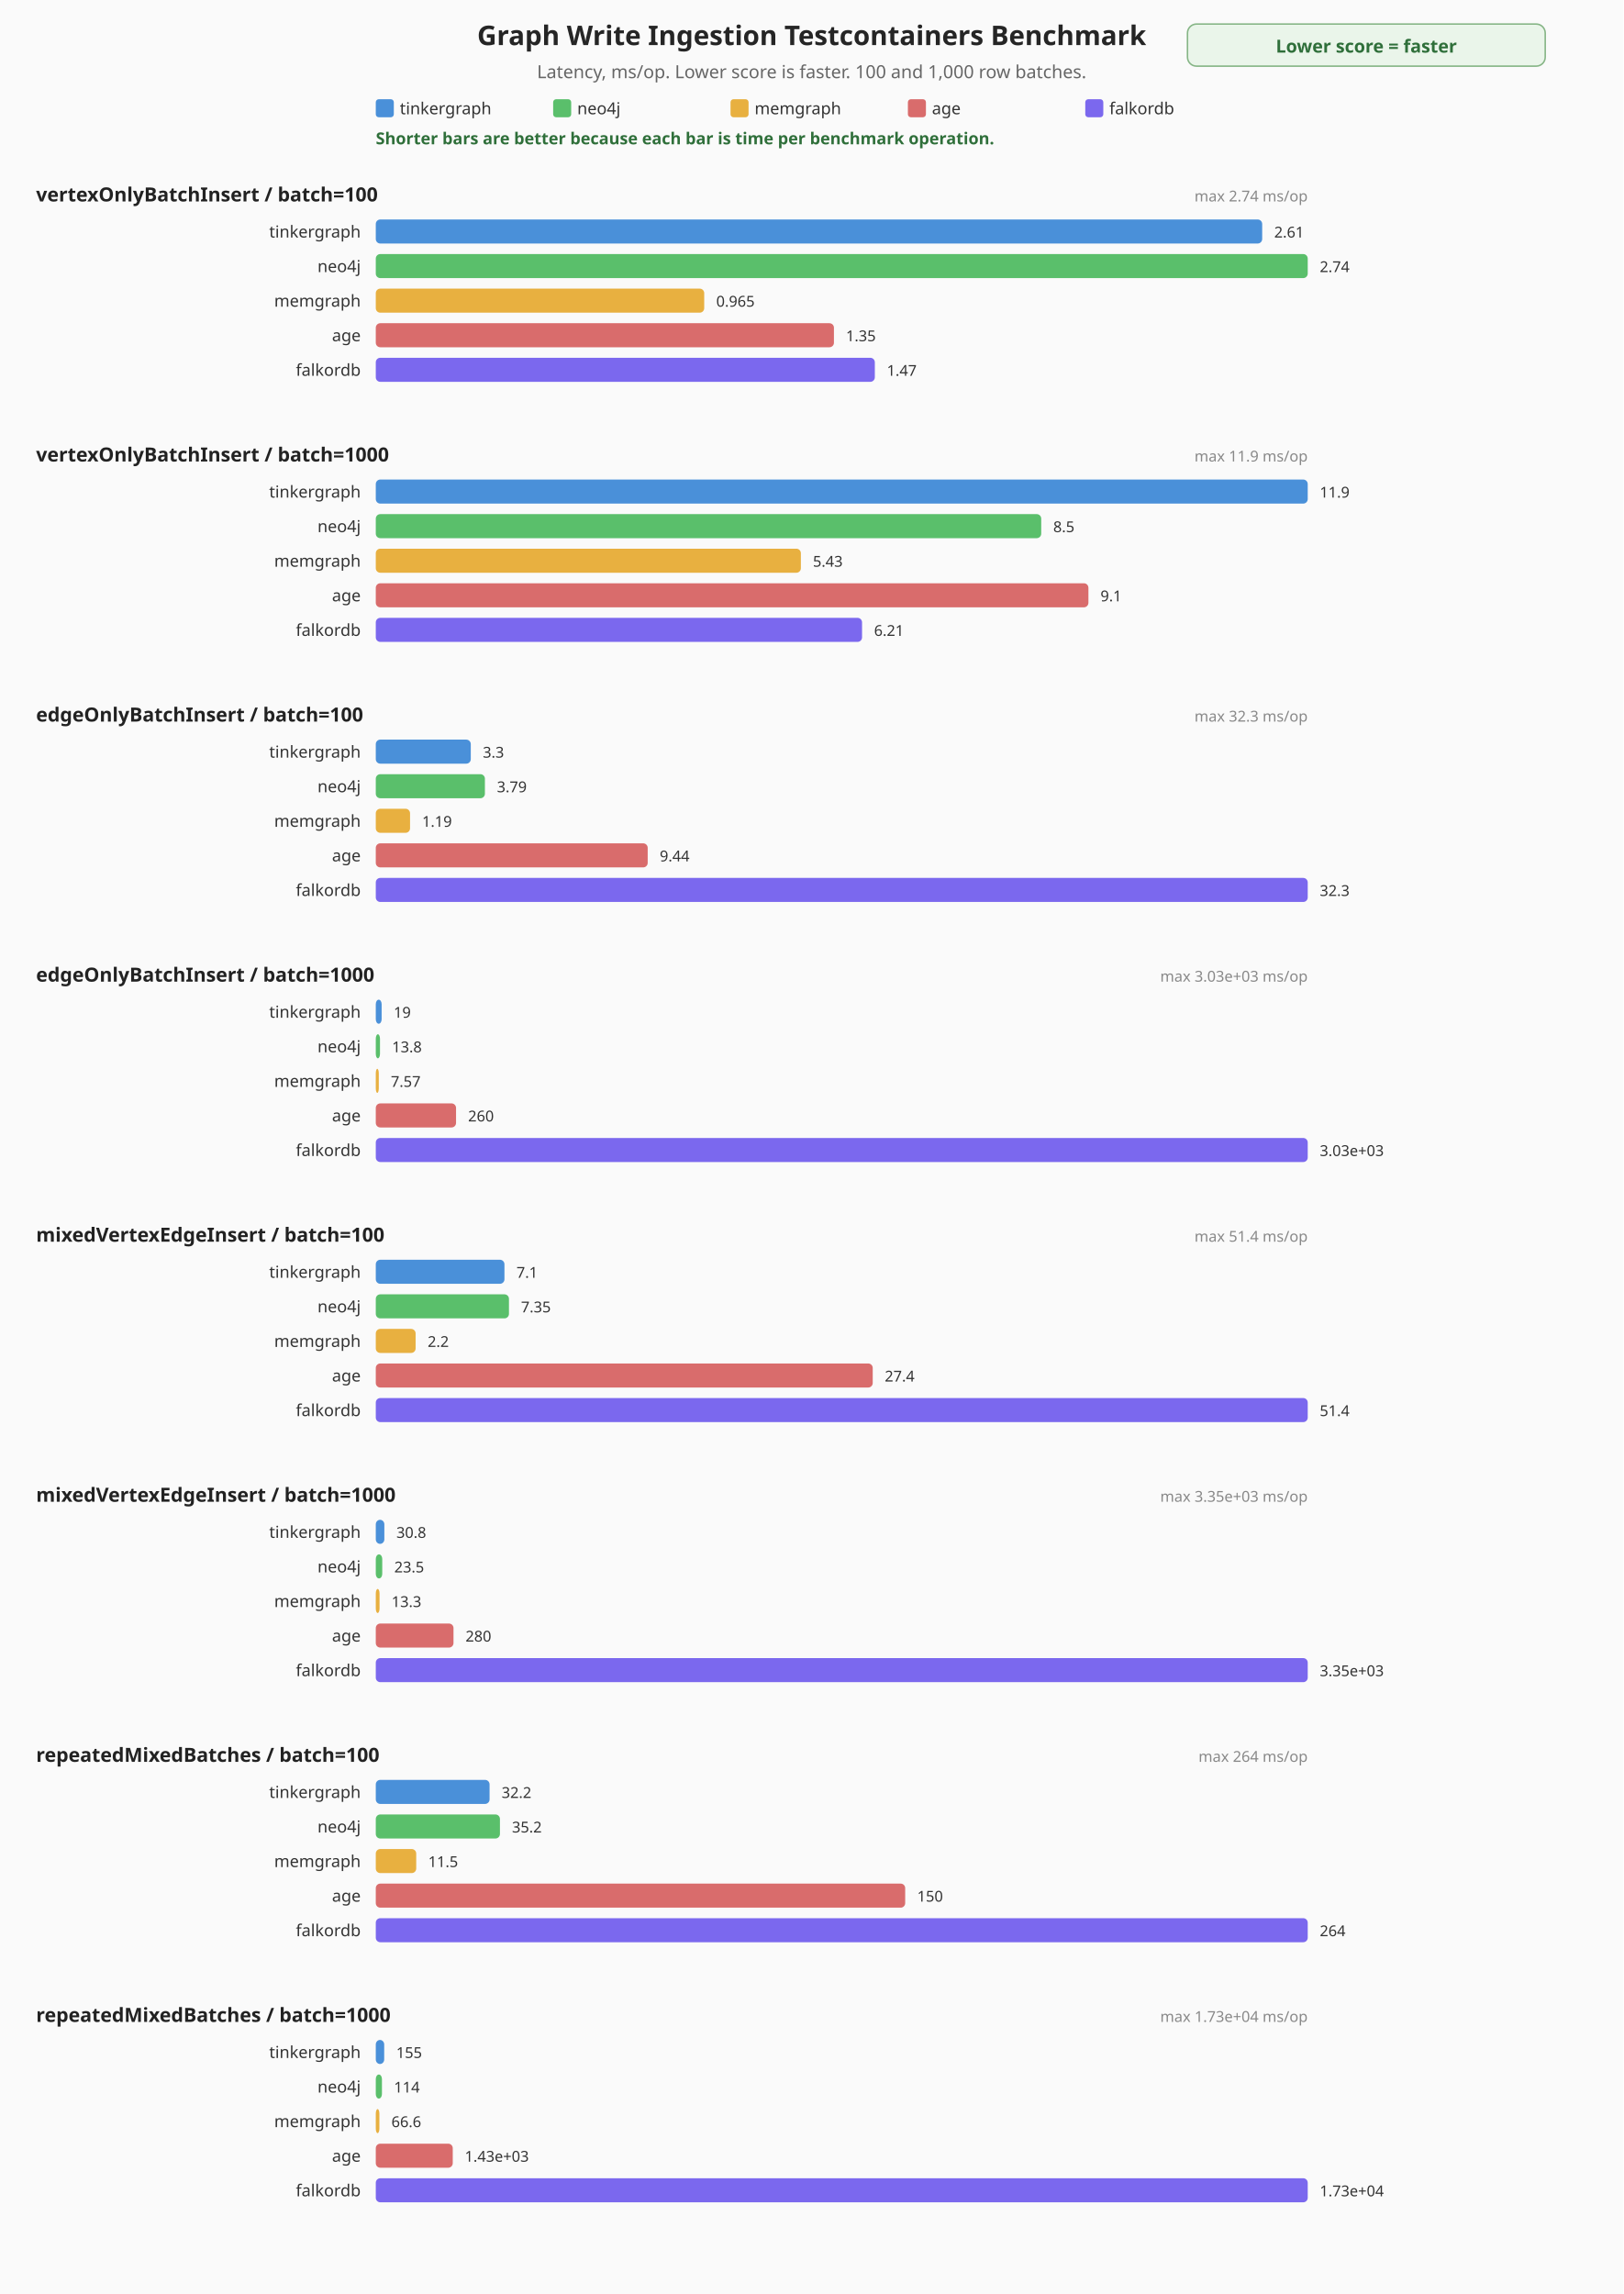
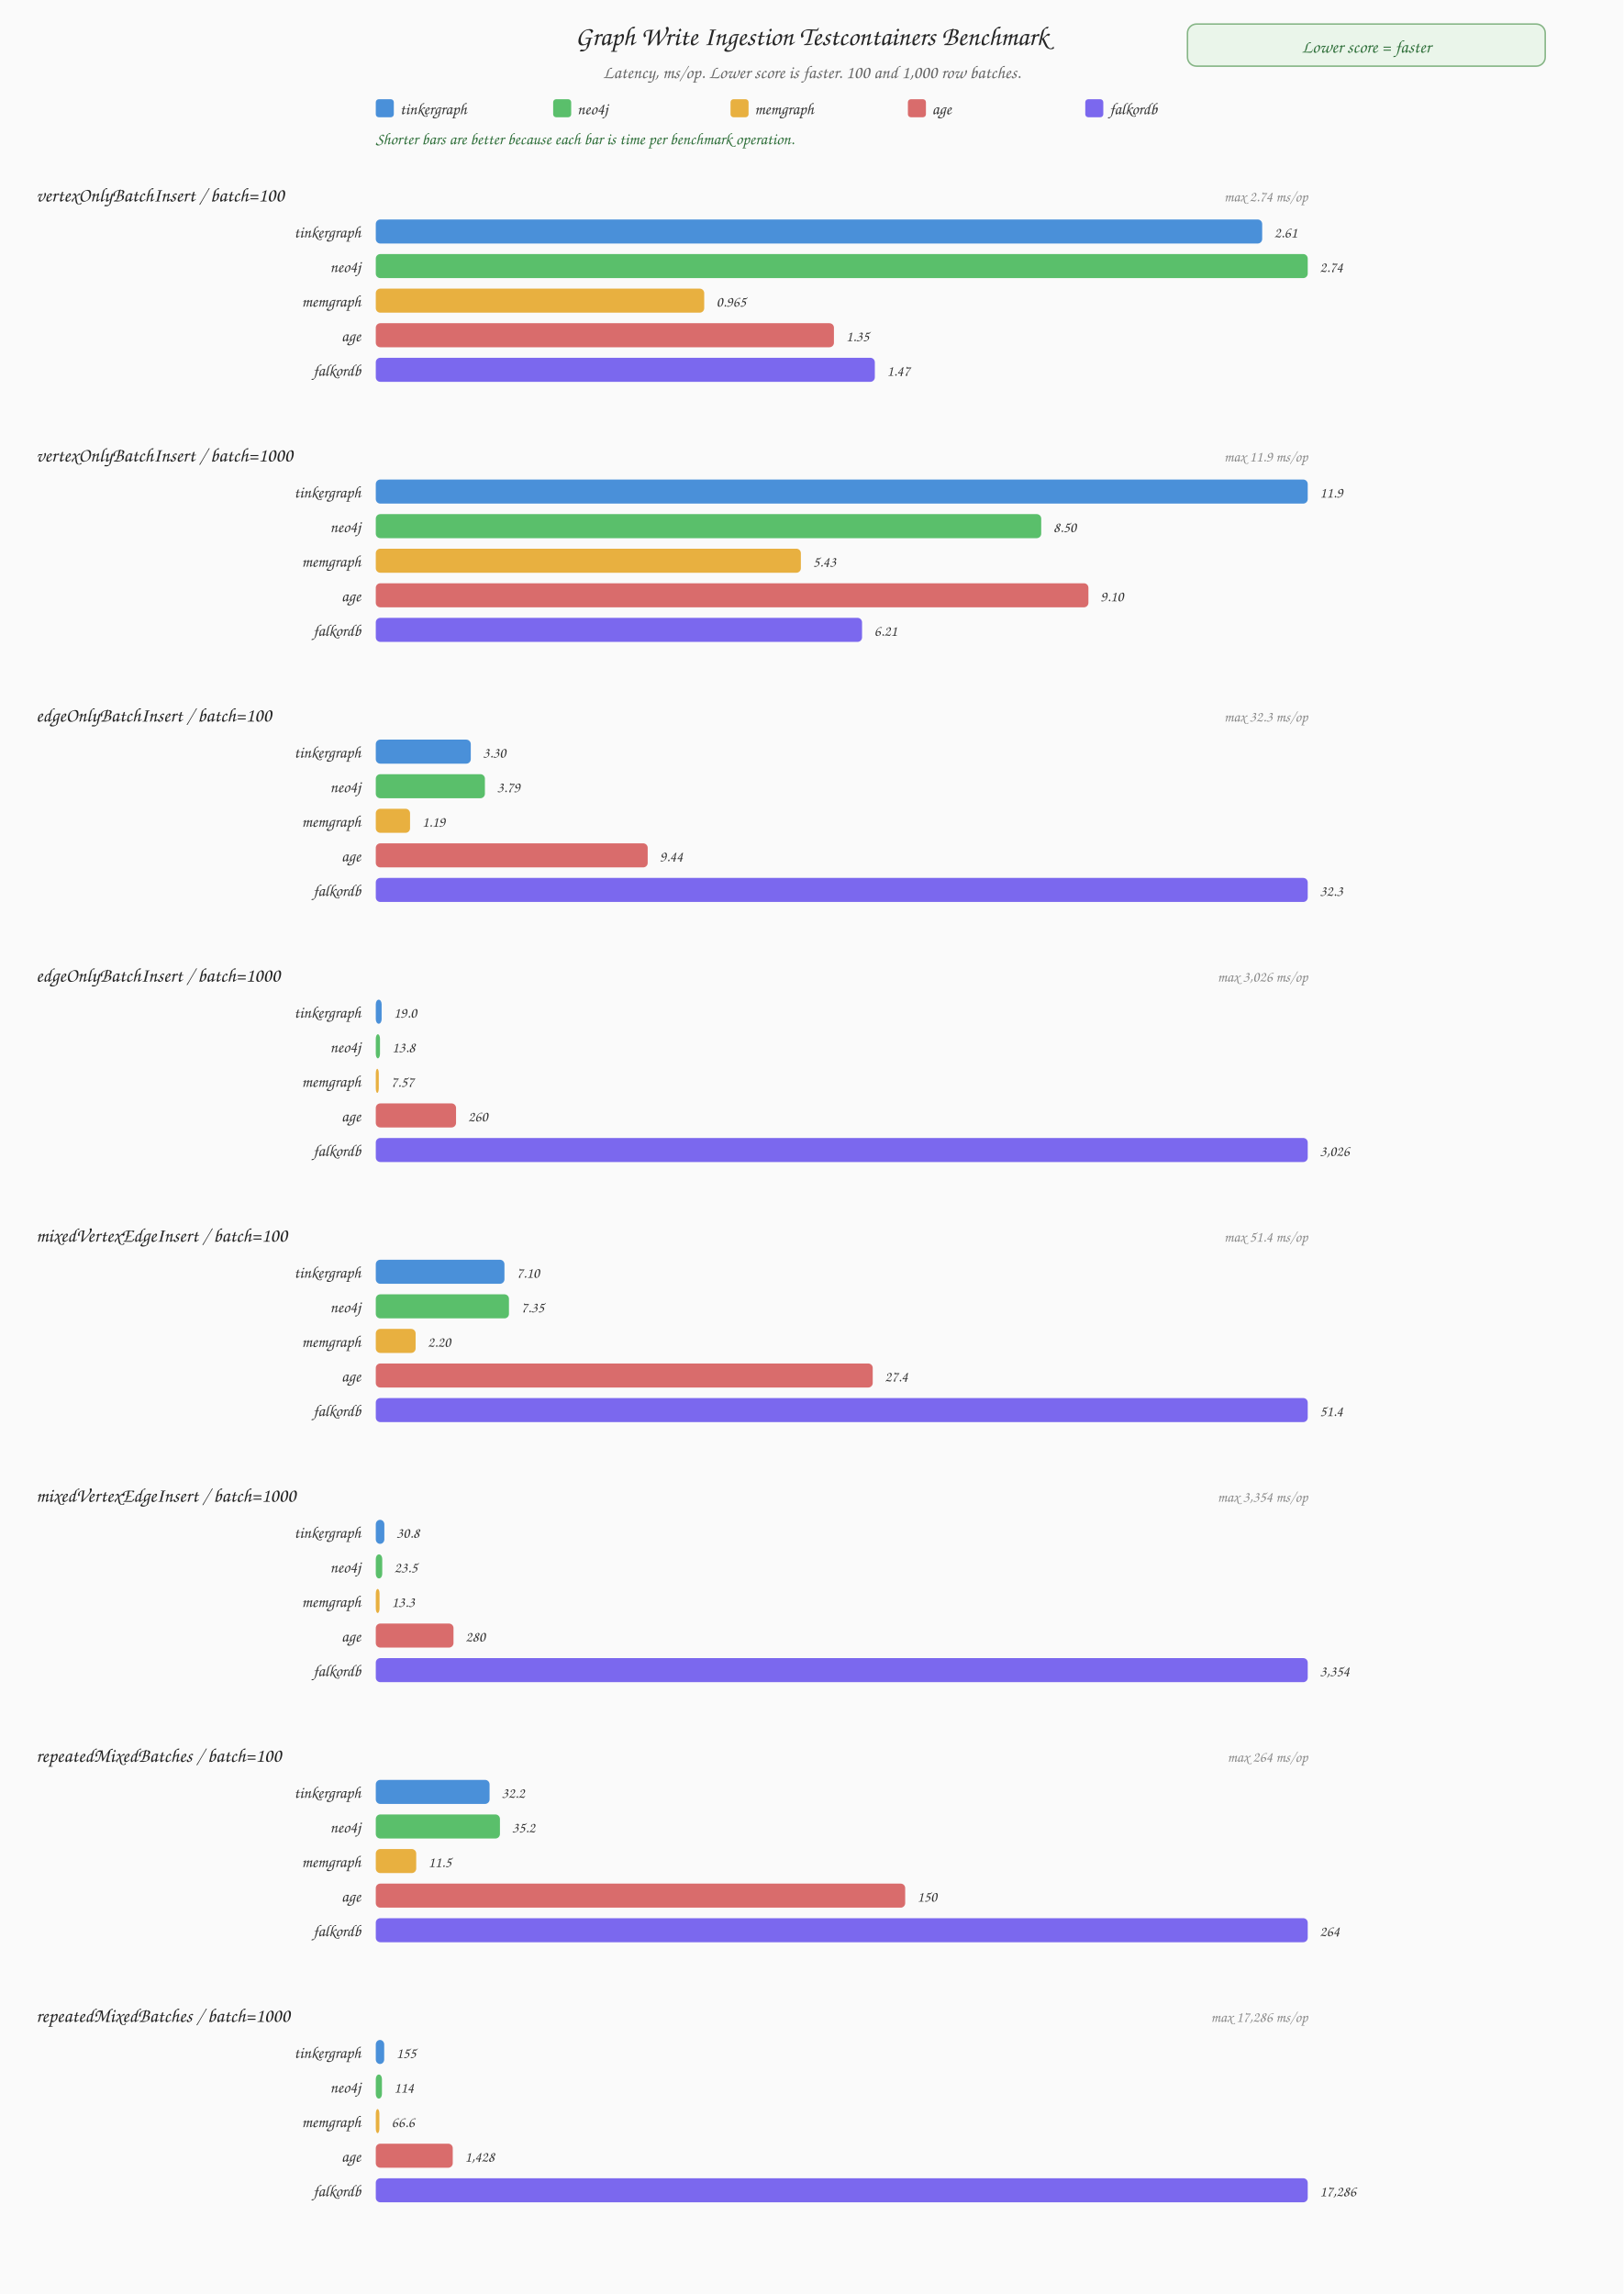
<svg xmlns="http://www.w3.org/2000/svg" width="1080" height="1526" viewBox="0 0 1080 1526">
  <rect x="0" y="0" width="1080" height="1526" fill="#FAFAFA" />
-   <text x="540" y="30" text-anchor="middle" font-family="sans-serif" font-size="18" font-weight="bold" fill="#252525">Graph Write Ingestion Testcontainers Benchmark</text>
-   <text x="540" y="52" text-anchor="middle" font-family="sans-serif" font-size="12" fill="#666666">Latency, ms/op. Lower score is faster. 100 and 1,000 row batches.</text>
+   <text x="540" y="30" text-anchor="middle" font-family="'Architects Daughter','Comic Sans MS','Comic Sans',cursive" font-size="18" font-weight="400" fill="#252525">Graph Write Ingestion Testcontainers Benchmark</text>
+   <text x="540" y="52" text-anchor="middle" font-family="'Comic Sans MS','Comic Sans','Comic Neue','Chalkboard SE',cursive" font-size="12" fill="#666666">Latency, ms/op. Lower score is faster. 100 and 1,000 row batches.</text>
  <rect x="790" y="16" width="238" height="28" fill="#EAF5EA" stroke="#86B586" rx="6" />
-   <text x="909" y="35" text-anchor="middle" font-family="sans-serif" font-size="12" font-weight="bold" fill="#2F6F3A">Lower score = faster</text>
+   <text x="909" y="35" text-anchor="middle" font-family="'Comic Sans MS','Comic Sans','Comic Neue','Chalkboard SE',cursive" font-size="12" font-weight="400" fill="#2F6F3A">Lower score = faster</text>
  <rect x="250" y="66" width="12" height="12" fill="#4A90D9" rx="2" />
-   <text x="266" y="76" font-family="sans-serif" font-size="11" fill="#333333">tinkergraph</text>
+   <text x="266" y="76" font-family="'Comic Sans MS','Comic Sans','Comic Neue','Chalkboard SE',cursive" font-size="11" fill="#333333">tinkergraph</text>
  <rect x="368" y="66" width="12" height="12" fill="#5ABF6B" rx="2" />
-   <text x="384" y="76" font-family="sans-serif" font-size="11" fill="#333333">neo4j</text>
+   <text x="384" y="76" font-family="'Comic Sans MS','Comic Sans','Comic Neue','Chalkboard SE',cursive" font-size="11" fill="#333333">neo4j</text>
  <rect x="486" y="66" width="12" height="12" fill="#E8B040" rx="2" />
-   <text x="502" y="76" font-family="sans-serif" font-size="11" fill="#333333">memgraph</text>
+   <text x="502" y="76" font-family="'Comic Sans MS','Comic Sans','Comic Neue','Chalkboard SE',cursive" font-size="11" fill="#333333">memgraph</text>
  <rect x="604" y="66" width="12" height="12" fill="#D96C6C" rx="2" />
-   <text x="620" y="76" font-family="sans-serif" font-size="11" fill="#333333">age</text>
+   <text x="620" y="76" font-family="'Comic Sans MS','Comic Sans','Comic Neue','Chalkboard SE',cursive" font-size="11" fill="#333333">age</text>
  <rect x="722" y="66" width="12" height="12" fill="#7B68EE" rx="2" />
-   <text x="738" y="76" font-family="sans-serif" font-size="11" fill="#333333">falkordb</text>
-   <text x="250" y="96" font-family="sans-serif" font-size="11" font-weight="bold" fill="#2F6F3A">Shorter bars are better because each bar is time per benchmark operation.</text>
-   <text x="24" y="134" font-family="sans-serif" font-size="13" font-weight="bold" fill="#222222">vertexOnlyBatchInsert / batch=100</text>
-   <text x="870" y="134" text-anchor="end" font-family="sans-serif" font-size="10" fill="#888888">max 2.74 ms/op</text>
-   <text x="240" y="158" text-anchor="end" font-family="sans-serif" font-size="11" fill="#333333">tinkergraph</text>
+   <text x="738" y="76" font-family="'Comic Sans MS','Comic Sans','Comic Neue','Chalkboard SE',cursive" font-size="11" fill="#333333">falkordb</text>
+   <text x="250" y="96" font-family="'Comic Sans MS','Comic Sans','Comic Neue','Chalkboard SE',cursive" font-size="11" font-weight="400" fill="#2F6F3A">Shorter bars are better because each bar is time per benchmark operation.</text>
+   <text x="24" y="134" font-family="'Comic Sans MS','Comic Sans','Comic Neue','Chalkboard SE',cursive" font-size="13" font-weight="400" fill="#222222">vertexOnlyBatchInsert / batch=100</text>
+   <text x="870" y="134" text-anchor="end" font-family="'Comic Sans MS','Comic Sans','Comic Neue','Chalkboard SE',cursive" font-size="10" fill="#888888">max 2.74 ms/op</text>
+   <text x="240" y="158" text-anchor="end" font-family="'Comic Sans MS','Comic Sans','Comic Neue','Chalkboard SE',cursive" font-size="11" fill="#333333">tinkergraph</text>
  <rect x="250" y="146" width="589.7" height="16" fill="#4A90D9" rx="3" />
-   <text x="847.7" y="158" font-family="sans-serif" font-size="10" fill="#333333">2.61</text>
-   <text x="240" y="181" text-anchor="end" font-family="sans-serif" font-size="11" fill="#333333">neo4j</text>
+   <text x="847.7" y="158" font-family="'Comic Sans MS','Comic Sans','Comic Neue','Chalkboard SE',cursive" font-size="10" fill="#333333">2.61</text>
+   <text x="240" y="181" text-anchor="end" font-family="'Comic Sans MS','Comic Sans','Comic Neue','Chalkboard SE',cursive" font-size="11" fill="#333333">neo4j</text>
  <rect x="250" y="169" width="620.0" height="16" fill="#5ABF6B" rx="3" />
-   <text x="878.0" y="181" font-family="sans-serif" font-size="10" fill="#333333">2.74</text>
-   <text x="240" y="204" text-anchor="end" font-family="sans-serif" font-size="11" fill="#333333">memgraph</text>
+   <text x="878.0" y="181" font-family="'Comic Sans MS','Comic Sans','Comic Neue','Chalkboard SE',cursive" font-size="10" fill="#333333">2.74</text>
+   <text x="240" y="204" text-anchor="end" font-family="'Comic Sans MS','Comic Sans','Comic Neue','Chalkboard SE',cursive" font-size="11" fill="#333333">memgraph</text>
  <rect x="250" y="192" width="218.5" height="16" fill="#E8B040" rx="3" />
-   <text x="476.5" y="204" font-family="sans-serif" font-size="10" fill="#333333">0.965</text>
-   <text x="240" y="227" text-anchor="end" font-family="sans-serif" font-size="11" fill="#333333">age</text>
+   <text x="476.5" y="204" font-family="'Comic Sans MS','Comic Sans','Comic Neue','Chalkboard SE',cursive" font-size="10" fill="#333333">0.965</text>
+   <text x="240" y="227" text-anchor="end" font-family="'Comic Sans MS','Comic Sans','Comic Neue','Chalkboard SE',cursive" font-size="11" fill="#333333">age</text>
  <rect x="250" y="215" width="304.8" height="16" fill="#D96C6C" rx="3" />
-   <text x="562.8" y="227" font-family="sans-serif" font-size="10" fill="#333333">1.35</text>
-   <text x="240" y="250" text-anchor="end" font-family="sans-serif" font-size="11" fill="#333333">falkordb</text>
+   <text x="562.8" y="227" font-family="'Comic Sans MS','Comic Sans','Comic Neue','Chalkboard SE',cursive" font-size="10" fill="#333333">1.35</text>
+   <text x="240" y="250" text-anchor="end" font-family="'Comic Sans MS','Comic Sans','Comic Neue','Chalkboard SE',cursive" font-size="11" fill="#333333">falkordb</text>
  <rect x="250" y="238" width="332.0" height="16" fill="#7B68EE" rx="3" />
-   <text x="590.0" y="250" font-family="sans-serif" font-size="10" fill="#333333">1.47</text>
-   <text x="24" y="307" font-family="sans-serif" font-size="13" font-weight="bold" fill="#222222">vertexOnlyBatchInsert / batch=1000</text>
-   <text x="870" y="307" text-anchor="end" font-family="sans-serif" font-size="10" fill="#888888">max 11.9 ms/op</text>
-   <text x="240" y="331" text-anchor="end" font-family="sans-serif" font-size="11" fill="#333333">tinkergraph</text>
+   <text x="590.0" y="250" font-family="'Comic Sans MS','Comic Sans','Comic Neue','Chalkboard SE',cursive" font-size="10" fill="#333333">1.47</text>
+   <text x="24" y="307" font-family="'Comic Sans MS','Comic Sans','Comic Neue','Chalkboard SE',cursive" font-size="13" font-weight="400" fill="#222222">vertexOnlyBatchInsert / batch=1000</text>
+   <text x="870" y="307" text-anchor="end" font-family="'Comic Sans MS','Comic Sans','Comic Neue','Chalkboard SE',cursive" font-size="10" fill="#888888">max 11.9 ms/op</text>
+   <text x="240" y="331" text-anchor="end" font-family="'Comic Sans MS','Comic Sans','Comic Neue','Chalkboard SE',cursive" font-size="11" fill="#333333">tinkergraph</text>
  <rect x="250" y="319" width="620.0" height="16" fill="#4A90D9" rx="3" />
-   <text x="878.0" y="331" font-family="sans-serif" font-size="10" fill="#333333">11.9</text>
-   <text x="240" y="354" text-anchor="end" font-family="sans-serif" font-size="11" fill="#333333">neo4j</text>
+   <text x="878.0" y="331" font-family="'Comic Sans MS','Comic Sans','Comic Neue','Chalkboard SE',cursive" font-size="10" fill="#333333">11.9</text>
+   <text x="240" y="354" text-anchor="end" font-family="'Comic Sans MS','Comic Sans','Comic Neue','Chalkboard SE',cursive" font-size="11" fill="#333333">neo4j</text>
  <rect x="250" y="342" width="442.7" height="16" fill="#5ABF6B" rx="3" />
-   <text x="700.7" y="354" font-family="sans-serif" font-size="10" fill="#333333">8.5</text>
-   <text x="240" y="377" text-anchor="end" font-family="sans-serif" font-size="11" fill="#333333">memgraph</text>
+   <text x="700.7" y="354" font-family="'Comic Sans MS','Comic Sans','Comic Neue','Chalkboard SE',cursive" font-size="10" fill="#333333">8.50</text>
+   <text x="240" y="377" text-anchor="end" font-family="'Comic Sans MS','Comic Sans','Comic Neue','Chalkboard SE',cursive" font-size="11" fill="#333333">memgraph</text>
  <rect x="250" y="365" width="282.8" height="16" fill="#E8B040" rx="3" />
-   <text x="540.8" y="377" font-family="sans-serif" font-size="10" fill="#333333">5.43</text>
-   <text x="240" y="400" text-anchor="end" font-family="sans-serif" font-size="11" fill="#333333">age</text>
+   <text x="540.8" y="377" font-family="'Comic Sans MS','Comic Sans','Comic Neue','Chalkboard SE',cursive" font-size="10" fill="#333333">5.43</text>
+   <text x="240" y="400" text-anchor="end" font-family="'Comic Sans MS','Comic Sans','Comic Neue','Chalkboard SE',cursive" font-size="11" fill="#333333">age</text>
  <rect x="250" y="388" width="474.1" height="16" fill="#D96C6C" rx="3" />
-   <text x="732.1" y="400" font-family="sans-serif" font-size="10" fill="#333333">9.1</text>
-   <text x="240" y="423" text-anchor="end" font-family="sans-serif" font-size="11" fill="#333333">falkordb</text>
+   <text x="732.1" y="400" font-family="'Comic Sans MS','Comic Sans','Comic Neue','Chalkboard SE',cursive" font-size="10" fill="#333333">9.10</text>
+   <text x="240" y="423" text-anchor="end" font-family="'Comic Sans MS','Comic Sans','Comic Neue','Chalkboard SE',cursive" font-size="11" fill="#333333">falkordb</text>
  <rect x="250" y="411" width="323.5" height="16" fill="#7B68EE" rx="3" />
-   <text x="581.5" y="423" font-family="sans-serif" font-size="10" fill="#333333">6.21</text>
-   <text x="24" y="480" font-family="sans-serif" font-size="13" font-weight="bold" fill="#222222">edgeOnlyBatchInsert / batch=100</text>
-   <text x="870" y="480" text-anchor="end" font-family="sans-serif" font-size="10" fill="#888888">max 32.3 ms/op</text>
-   <text x="240" y="504" text-anchor="end" font-family="sans-serif" font-size="11" fill="#333333">tinkergraph</text>
+   <text x="581.5" y="423" font-family="'Comic Sans MS','Comic Sans','Comic Neue','Chalkboard SE',cursive" font-size="10" fill="#333333">6.21</text>
+   <text x="24" y="480" font-family="'Comic Sans MS','Comic Sans','Comic Neue','Chalkboard SE',cursive" font-size="13" font-weight="400" fill="#222222">edgeOnlyBatchInsert / batch=100</text>
+   <text x="870" y="480" text-anchor="end" font-family="'Comic Sans MS','Comic Sans','Comic Neue','Chalkboard SE',cursive" font-size="10" fill="#888888">max 32.3 ms/op</text>
+   <text x="240" y="504" text-anchor="end" font-family="'Comic Sans MS','Comic Sans','Comic Neue','Chalkboard SE',cursive" font-size="11" fill="#333333">tinkergraph</text>
  <rect x="250" y="492" width="63.2" height="16" fill="#4A90D9" rx="3" />
-   <text x="321.2" y="504" font-family="sans-serif" font-size="10" fill="#333333">3.3</text>
-   <text x="240" y="527" text-anchor="end" font-family="sans-serif" font-size="11" fill="#333333">neo4j</text>
+   <text x="321.2" y="504" font-family="'Comic Sans MS','Comic Sans','Comic Neue','Chalkboard SE',cursive" font-size="10" fill="#333333">3.30</text>
+   <text x="240" y="527" text-anchor="end" font-family="'Comic Sans MS','Comic Sans','Comic Neue','Chalkboard SE',cursive" font-size="11" fill="#333333">neo4j</text>
  <rect x="250" y="515" width="72.6" height="16" fill="#5ABF6B" rx="3" />
-   <text x="330.6" y="527" font-family="sans-serif" font-size="10" fill="#333333">3.79</text>
-   <text x="240" y="550" text-anchor="end" font-family="sans-serif" font-size="11" fill="#333333">memgraph</text>
+   <text x="330.6" y="527" font-family="'Comic Sans MS','Comic Sans','Comic Neue','Chalkboard SE',cursive" font-size="10" fill="#333333">3.79</text>
+   <text x="240" y="550" text-anchor="end" font-family="'Comic Sans MS','Comic Sans','Comic Neue','Chalkboard SE',cursive" font-size="11" fill="#333333">memgraph</text>
  <rect x="250" y="538" width="22.8" height="16" fill="#E8B040" rx="3" />
-   <text x="280.8" y="550" font-family="sans-serif" font-size="10" fill="#333333">1.19</text>
-   <text x="240" y="573" text-anchor="end" font-family="sans-serif" font-size="11" fill="#333333">age</text>
+   <text x="280.8" y="550" font-family="'Comic Sans MS','Comic Sans','Comic Neue','Chalkboard SE',cursive" font-size="10" fill="#333333">1.19</text>
+   <text x="240" y="573" text-anchor="end" font-family="'Comic Sans MS','Comic Sans','Comic Neue','Chalkboard SE',cursive" font-size="11" fill="#333333">age</text>
  <rect x="250" y="561" width="180.9" height="16" fill="#D96C6C" rx="3" />
-   <text x="438.9" y="573" font-family="sans-serif" font-size="10" fill="#333333">9.44</text>
-   <text x="240" y="596" text-anchor="end" font-family="sans-serif" font-size="11" fill="#333333">falkordb</text>
+   <text x="438.9" y="573" font-family="'Comic Sans MS','Comic Sans','Comic Neue','Chalkboard SE',cursive" font-size="10" fill="#333333">9.44</text>
+   <text x="240" y="596" text-anchor="end" font-family="'Comic Sans MS','Comic Sans','Comic Neue','Chalkboard SE',cursive" font-size="11" fill="#333333">falkordb</text>
  <rect x="250" y="584" width="620.0" height="16" fill="#7B68EE" rx="3" />
-   <text x="878.0" y="596" font-family="sans-serif" font-size="10" fill="#333333">32.3</text>
-   <text x="24" y="653" font-family="sans-serif" font-size="13" font-weight="bold" fill="#222222">edgeOnlyBatchInsert / batch=1000</text>
-   <text x="870" y="653" text-anchor="end" font-family="sans-serif" font-size="10" fill="#888888">max 3.03e+03 ms/op</text>
-   <text x="240" y="677" text-anchor="end" font-family="sans-serif" font-size="11" fill="#333333">tinkergraph</text>
+   <text x="878.0" y="596" font-family="'Comic Sans MS','Comic Sans','Comic Neue','Chalkboard SE',cursive" font-size="10" fill="#333333">32.3</text>
+   <text x="24" y="653" font-family="'Comic Sans MS','Comic Sans','Comic Neue','Chalkboard SE',cursive" font-size="13" font-weight="400" fill="#222222">edgeOnlyBatchInsert / batch=1000</text>
+   <text x="870" y="653" text-anchor="end" font-family="'Comic Sans MS','Comic Sans','Comic Neue','Chalkboard SE',cursive" font-size="10" fill="#888888">max 3,026 ms/op</text>
+   <text x="240" y="677" text-anchor="end" font-family="'Comic Sans MS','Comic Sans','Comic Neue','Chalkboard SE',cursive" font-size="11" fill="#333333">tinkergraph</text>
  <rect x="250" y="665" width="3.9" height="16" fill="#4A90D9" rx="3" />
-   <text x="261.9" y="677" font-family="sans-serif" font-size="10" fill="#333333">19</text>
-   <text x="240" y="700" text-anchor="end" font-family="sans-serif" font-size="11" fill="#333333">neo4j</text>
+   <text x="261.9" y="677" font-family="'Comic Sans MS','Comic Sans','Comic Neue','Chalkboard SE',cursive" font-size="10" fill="#333333">19.0</text>
+   <text x="240" y="700" text-anchor="end" font-family="'Comic Sans MS','Comic Sans','Comic Neue','Chalkboard SE',cursive" font-size="11" fill="#333333">neo4j</text>
  <rect x="250" y="688" width="2.8" height="16" fill="#5ABF6B" rx="3" />
-   <text x="260.8" y="700" font-family="sans-serif" font-size="10" fill="#333333">13.8</text>
-   <text x="240" y="723" text-anchor="end" font-family="sans-serif" font-size="11" fill="#333333">memgraph</text>
+   <text x="260.8" y="700" font-family="'Comic Sans MS','Comic Sans','Comic Neue','Chalkboard SE',cursive" font-size="10" fill="#333333">13.8</text>
+   <text x="240" y="723" text-anchor="end" font-family="'Comic Sans MS','Comic Sans','Comic Neue','Chalkboard SE',cursive" font-size="11" fill="#333333">memgraph</text>
  <rect x="250" y="711" width="2.0" height="16" fill="#E8B040" rx="3" />
-   <text x="260.0" y="723" font-family="sans-serif" font-size="10" fill="#333333">7.57</text>
-   <text x="240" y="746" text-anchor="end" font-family="sans-serif" font-size="11" fill="#333333">age</text>
+   <text x="260.0" y="723" font-family="'Comic Sans MS','Comic Sans','Comic Neue','Chalkboard SE',cursive" font-size="10" fill="#333333">7.57</text>
+   <text x="240" y="746" text-anchor="end" font-family="'Comic Sans MS','Comic Sans','Comic Neue','Chalkboard SE',cursive" font-size="11" fill="#333333">age</text>
  <rect x="250" y="734" width="53.4" height="16" fill="#D96C6C" rx="3" />
-   <text x="311.4" y="746" font-family="sans-serif" font-size="10" fill="#333333">260</text>
-   <text x="240" y="769" text-anchor="end" font-family="sans-serif" font-size="11" fill="#333333">falkordb</text>
+   <text x="311.4" y="746" font-family="'Comic Sans MS','Comic Sans','Comic Neue','Chalkboard SE',cursive" font-size="10" fill="#333333">260</text>
+   <text x="240" y="769" text-anchor="end" font-family="'Comic Sans MS','Comic Sans','Comic Neue','Chalkboard SE',cursive" font-size="11" fill="#333333">falkordb</text>
  <rect x="250" y="757" width="620.0" height="16" fill="#7B68EE" rx="3" />
-   <text x="878.0" y="769" font-family="sans-serif" font-size="10" fill="#333333">3.03e+03</text>
-   <text x="24" y="826" font-family="sans-serif" font-size="13" font-weight="bold" fill="#222222">mixedVertexEdgeInsert / batch=100</text>
-   <text x="870" y="826" text-anchor="end" font-family="sans-serif" font-size="10" fill="#888888">max 51.4 ms/op</text>
-   <text x="240" y="850" text-anchor="end" font-family="sans-serif" font-size="11" fill="#333333">tinkergraph</text>
+   <text x="878.0" y="769" font-family="'Comic Sans MS','Comic Sans','Comic Neue','Chalkboard SE',cursive" font-size="10" fill="#333333">3,026</text>
+   <text x="24" y="826" font-family="'Comic Sans MS','Comic Sans','Comic Neue','Chalkboard SE',cursive" font-size="13" font-weight="400" fill="#222222">mixedVertexEdgeInsert / batch=100</text>
+   <text x="870" y="826" text-anchor="end" font-family="'Comic Sans MS','Comic Sans','Comic Neue','Chalkboard SE',cursive" font-size="10" fill="#888888">max 51.4 ms/op</text>
+   <text x="240" y="850" text-anchor="end" font-family="'Comic Sans MS','Comic Sans','Comic Neue','Chalkboard SE',cursive" font-size="11" fill="#333333">tinkergraph</text>
  <rect x="250" y="838" width="85.6" height="16" fill="#4A90D9" rx="3" />
-   <text x="343.6" y="850" font-family="sans-serif" font-size="10" fill="#333333">7.1</text>
-   <text x="240" y="873" text-anchor="end" font-family="sans-serif" font-size="11" fill="#333333">neo4j</text>
+   <text x="343.6" y="850" font-family="'Comic Sans MS','Comic Sans','Comic Neue','Chalkboard SE',cursive" font-size="10" fill="#333333">7.10</text>
+   <text x="240" y="873" text-anchor="end" font-family="'Comic Sans MS','Comic Sans','Comic Neue','Chalkboard SE',cursive" font-size="11" fill="#333333">neo4j</text>
  <rect x="250" y="861" width="88.6" height="16" fill="#5ABF6B" rx="3" />
-   <text x="346.6" y="873" font-family="sans-serif" font-size="10" fill="#333333">7.35</text>
-   <text x="240" y="896" text-anchor="end" font-family="sans-serif" font-size="11" fill="#333333">memgraph</text>
+   <text x="346.6" y="873" font-family="'Comic Sans MS','Comic Sans','Comic Neue','Chalkboard SE',cursive" font-size="10" fill="#333333">7.35</text>
+   <text x="240" y="896" text-anchor="end" font-family="'Comic Sans MS','Comic Sans','Comic Neue','Chalkboard SE',cursive" font-size="11" fill="#333333">memgraph</text>
  <rect x="250" y="884" width="26.5" height="16" fill="#E8B040" rx="3" />
-   <text x="284.5" y="896" font-family="sans-serif" font-size="10" fill="#333333">2.2</text>
-   <text x="240" y="919" text-anchor="end" font-family="sans-serif" font-size="11" fill="#333333">age</text>
+   <text x="284.5" y="896" font-family="'Comic Sans MS','Comic Sans','Comic Neue','Chalkboard SE',cursive" font-size="10" fill="#333333">2.20</text>
+   <text x="240" y="919" text-anchor="end" font-family="'Comic Sans MS','Comic Sans','Comic Neue','Chalkboard SE',cursive" font-size="11" fill="#333333">age</text>
  <rect x="250" y="907" width="330.6" height="16" fill="#D96C6C" rx="3" />
-   <text x="588.6" y="919" font-family="sans-serif" font-size="10" fill="#333333">27.4</text>
-   <text x="240" y="942" text-anchor="end" font-family="sans-serif" font-size="11" fill="#333333">falkordb</text>
+   <text x="588.6" y="919" font-family="'Comic Sans MS','Comic Sans','Comic Neue','Chalkboard SE',cursive" font-size="10" fill="#333333">27.4</text>
+   <text x="240" y="942" text-anchor="end" font-family="'Comic Sans MS','Comic Sans','Comic Neue','Chalkboard SE',cursive" font-size="11" fill="#333333">falkordb</text>
  <rect x="250" y="930" width="620.0" height="16" fill="#7B68EE" rx="3" />
-   <text x="878.0" y="942" font-family="sans-serif" font-size="10" fill="#333333">51.4</text>
-   <text x="24" y="999" font-family="sans-serif" font-size="13" font-weight="bold" fill="#222222">mixedVertexEdgeInsert / batch=1000</text>
-   <text x="870" y="999" text-anchor="end" font-family="sans-serif" font-size="10" fill="#888888">max 3.35e+03 ms/op</text>
-   <text x="240" y="1023" text-anchor="end" font-family="sans-serif" font-size="11" fill="#333333">tinkergraph</text>
+   <text x="878.0" y="942" font-family="'Comic Sans MS','Comic Sans','Comic Neue','Chalkboard SE',cursive" font-size="10" fill="#333333">51.4</text>
+   <text x="24" y="999" font-family="'Comic Sans MS','Comic Sans','Comic Neue','Chalkboard SE',cursive" font-size="13" font-weight="400" fill="#222222">mixedVertexEdgeInsert / batch=1000</text>
+   <text x="870" y="999" text-anchor="end" font-family="'Comic Sans MS','Comic Sans','Comic Neue','Chalkboard SE',cursive" font-size="10" fill="#888888">max 3,354 ms/op</text>
+   <text x="240" y="1023" text-anchor="end" font-family="'Comic Sans MS','Comic Sans','Comic Neue','Chalkboard SE',cursive" font-size="11" fill="#333333">tinkergraph</text>
  <rect x="250" y="1011" width="5.7" height="16" fill="#4A90D9" rx="3" />
-   <text x="263.7" y="1023" font-family="sans-serif" font-size="10" fill="#333333">30.8</text>
-   <text x="240" y="1046" text-anchor="end" font-family="sans-serif" font-size="11" fill="#333333">neo4j</text>
+   <text x="263.7" y="1023" font-family="'Comic Sans MS','Comic Sans','Comic Neue','Chalkboard SE',cursive" font-size="10" fill="#333333">30.8</text>
+   <text x="240" y="1046" text-anchor="end" font-family="'Comic Sans MS','Comic Sans','Comic Neue','Chalkboard SE',cursive" font-size="11" fill="#333333">neo4j</text>
  <rect x="250" y="1034" width="4.3" height="16" fill="#5ABF6B" rx="3" />
-   <text x="262.3" y="1046" font-family="sans-serif" font-size="10" fill="#333333">23.5</text>
-   <text x="240" y="1069" text-anchor="end" font-family="sans-serif" font-size="11" fill="#333333">memgraph</text>
+   <text x="262.3" y="1046" font-family="'Comic Sans MS','Comic Sans','Comic Neue','Chalkboard SE',cursive" font-size="10" fill="#333333">23.5</text>
+   <text x="240" y="1069" text-anchor="end" font-family="'Comic Sans MS','Comic Sans','Comic Neue','Chalkboard SE',cursive" font-size="11" fill="#333333">memgraph</text>
  <rect x="250" y="1057" width="2.5" height="16" fill="#E8B040" rx="3" />
-   <text x="260.5" y="1069" font-family="sans-serif" font-size="10" fill="#333333">13.3</text>
-   <text x="240" y="1092" text-anchor="end" font-family="sans-serif" font-size="11" fill="#333333">age</text>
+   <text x="260.5" y="1069" font-family="'Comic Sans MS','Comic Sans','Comic Neue','Chalkboard SE',cursive" font-size="10" fill="#333333">13.3</text>
+   <text x="240" y="1092" text-anchor="end" font-family="'Comic Sans MS','Comic Sans','Comic Neue','Chalkboard SE',cursive" font-size="11" fill="#333333">age</text>
  <rect x="250" y="1080" width="51.7" height="16" fill="#D96C6C" rx="3" />
-   <text x="309.7" y="1092" font-family="sans-serif" font-size="10" fill="#333333">280</text>
-   <text x="240" y="1115" text-anchor="end" font-family="sans-serif" font-size="11" fill="#333333">falkordb</text>
+   <text x="309.7" y="1092" font-family="'Comic Sans MS','Comic Sans','Comic Neue','Chalkboard SE',cursive" font-size="10" fill="#333333">280</text>
+   <text x="240" y="1115" text-anchor="end" font-family="'Comic Sans MS','Comic Sans','Comic Neue','Chalkboard SE',cursive" font-size="11" fill="#333333">falkordb</text>
  <rect x="250" y="1103" width="620.0" height="16" fill="#7B68EE" rx="3" />
-   <text x="878.0" y="1115" font-family="sans-serif" font-size="10" fill="#333333">3.35e+03</text>
-   <text x="24" y="1172" font-family="sans-serif" font-size="13" font-weight="bold" fill="#222222">repeatedMixedBatches / batch=100</text>
-   <text x="870" y="1172" text-anchor="end" font-family="sans-serif" font-size="10" fill="#888888">max 264 ms/op</text>
-   <text x="240" y="1196" text-anchor="end" font-family="sans-serif" font-size="11" fill="#333333">tinkergraph</text>
+   <text x="878.0" y="1115" font-family="'Comic Sans MS','Comic Sans','Comic Neue','Chalkboard SE',cursive" font-size="10" fill="#333333">3,354</text>
+   <text x="24" y="1172" font-family="'Comic Sans MS','Comic Sans','Comic Neue','Chalkboard SE',cursive" font-size="13" font-weight="400" fill="#222222">repeatedMixedBatches / batch=100</text>
+   <text x="870" y="1172" text-anchor="end" font-family="'Comic Sans MS','Comic Sans','Comic Neue','Chalkboard SE',cursive" font-size="10" fill="#888888">max 264 ms/op</text>
+   <text x="240" y="1196" text-anchor="end" font-family="'Comic Sans MS','Comic Sans','Comic Neue','Chalkboard SE',cursive" font-size="11" fill="#333333">tinkergraph</text>
  <rect x="250" y="1184" width="75.7" height="16" fill="#4A90D9" rx="3" />
-   <text x="333.7" y="1196" font-family="sans-serif" font-size="10" fill="#333333">32.2</text>
-   <text x="240" y="1219" text-anchor="end" font-family="sans-serif" font-size="11" fill="#333333">neo4j</text>
+   <text x="333.7" y="1196" font-family="'Comic Sans MS','Comic Sans','Comic Neue','Chalkboard SE',cursive" font-size="10" fill="#333333">32.2</text>
+   <text x="240" y="1219" text-anchor="end" font-family="'Comic Sans MS','Comic Sans','Comic Neue','Chalkboard SE',cursive" font-size="11" fill="#333333">neo4j</text>
  <rect x="250" y="1207" width="82.6" height="16" fill="#5ABF6B" rx="3" />
-   <text x="340.6" y="1219" font-family="sans-serif" font-size="10" fill="#333333">35.2</text>
-   <text x="240" y="1242" text-anchor="end" font-family="sans-serif" font-size="11" fill="#333333">memgraph</text>
+   <text x="340.6" y="1219" font-family="'Comic Sans MS','Comic Sans','Comic Neue','Chalkboard SE',cursive" font-size="10" fill="#333333">35.2</text>
+   <text x="240" y="1242" text-anchor="end" font-family="'Comic Sans MS','Comic Sans','Comic Neue','Chalkboard SE',cursive" font-size="11" fill="#333333">memgraph</text>
  <rect x="250" y="1230" width="26.9" height="16" fill="#E8B040" rx="3" />
-   <text x="284.9" y="1242" font-family="sans-serif" font-size="10" fill="#333333">11.5</text>
-   <text x="240" y="1265" text-anchor="end" font-family="sans-serif" font-size="11" fill="#333333">age</text>
+   <text x="284.9" y="1242" font-family="'Comic Sans MS','Comic Sans','Comic Neue','Chalkboard SE',cursive" font-size="10" fill="#333333">11.5</text>
+   <text x="240" y="1265" text-anchor="end" font-family="'Comic Sans MS','Comic Sans','Comic Neue','Chalkboard SE',cursive" font-size="11" fill="#333333">age</text>
  <rect x="250" y="1253" width="352.2" height="16" fill="#D96C6C" rx="3" />
-   <text x="610.2" y="1265" font-family="sans-serif" font-size="10" fill="#333333">150</text>
-   <text x="240" y="1288" text-anchor="end" font-family="sans-serif" font-size="11" fill="#333333">falkordb</text>
+   <text x="610.2" y="1265" font-family="'Comic Sans MS','Comic Sans','Comic Neue','Chalkboard SE',cursive" font-size="10" fill="#333333">150</text>
+   <text x="240" y="1288" text-anchor="end" font-family="'Comic Sans MS','Comic Sans','Comic Neue','Chalkboard SE',cursive" font-size="11" fill="#333333">falkordb</text>
  <rect x="250" y="1276" width="620.0" height="16" fill="#7B68EE" rx="3" />
-   <text x="878.0" y="1288" font-family="sans-serif" font-size="10" fill="#333333">264</text>
-   <text x="24" y="1345" font-family="sans-serif" font-size="13" font-weight="bold" fill="#222222">repeatedMixedBatches / batch=1000</text>
-   <text x="870" y="1345" text-anchor="end" font-family="sans-serif" font-size="10" fill="#888888">max 1.73e+04 ms/op</text>
-   <text x="240" y="1369" text-anchor="end" font-family="sans-serif" font-size="11" fill="#333333">tinkergraph</text>
+   <text x="878.0" y="1288" font-family="'Comic Sans MS','Comic Sans','Comic Neue','Chalkboard SE',cursive" font-size="10" fill="#333333">264</text>
+   <text x="24" y="1345" font-family="'Comic Sans MS','Comic Sans','Comic Neue','Chalkboard SE',cursive" font-size="13" font-weight="400" fill="#222222">repeatedMixedBatches / batch=1000</text>
+   <text x="870" y="1345" text-anchor="end" font-family="'Comic Sans MS','Comic Sans','Comic Neue','Chalkboard SE',cursive" font-size="10" fill="#888888">max 17,286 ms/op</text>
+   <text x="240" y="1369" text-anchor="end" font-family="'Comic Sans MS','Comic Sans','Comic Neue','Chalkboard SE',cursive" font-size="11" fill="#333333">tinkergraph</text>
  <rect x="250" y="1357" width="5.6" height="16" fill="#4A90D9" rx="3" />
-   <text x="263.6" y="1369" font-family="sans-serif" font-size="10" fill="#333333">155</text>
-   <text x="240" y="1392" text-anchor="end" font-family="sans-serif" font-size="11" fill="#333333">neo4j</text>
+   <text x="263.6" y="1369" font-family="'Comic Sans MS','Comic Sans','Comic Neue','Chalkboard SE',cursive" font-size="10" fill="#333333">155</text>
+   <text x="240" y="1392" text-anchor="end" font-family="'Comic Sans MS','Comic Sans','Comic Neue','Chalkboard SE',cursive" font-size="11" fill="#333333">neo4j</text>
  <rect x="250" y="1380" width="4.1" height="16" fill="#5ABF6B" rx="3" />
-   <text x="262.1" y="1392" font-family="sans-serif" font-size="10" fill="#333333">114</text>
-   <text x="240" y="1415" text-anchor="end" font-family="sans-serif" font-size="11" fill="#333333">memgraph</text>
+   <text x="262.1" y="1392" font-family="'Comic Sans MS','Comic Sans','Comic Neue','Chalkboard SE',cursive" font-size="10" fill="#333333">114</text>
+   <text x="240" y="1415" text-anchor="end" font-family="'Comic Sans MS','Comic Sans','Comic Neue','Chalkboard SE',cursive" font-size="11" fill="#333333">memgraph</text>
  <rect x="250" y="1403" width="2.4" height="16" fill="#E8B040" rx="3" />
-   <text x="260.4" y="1415" font-family="sans-serif" font-size="10" fill="#333333">66.6</text>
-   <text x="240" y="1438" text-anchor="end" font-family="sans-serif" font-size="11" fill="#333333">age</text>
+   <text x="260.4" y="1415" font-family="'Comic Sans MS','Comic Sans','Comic Neue','Chalkboard SE',cursive" font-size="10" fill="#333333">66.6</text>
+   <text x="240" y="1438" text-anchor="end" font-family="'Comic Sans MS','Comic Sans','Comic Neue','Chalkboard SE',cursive" font-size="11" fill="#333333">age</text>
  <rect x="250" y="1426" width="51.2" height="16" fill="#D96C6C" rx="3" />
-   <text x="309.2" y="1438" font-family="sans-serif" font-size="10" fill="#333333">1.43e+03</text>
-   <text x="240" y="1461" text-anchor="end" font-family="sans-serif" font-size="11" fill="#333333">falkordb</text>
+   <text x="309.2" y="1438" font-family="'Comic Sans MS','Comic Sans','Comic Neue','Chalkboard SE',cursive" font-size="10" fill="#333333">1,428</text>
+   <text x="240" y="1461" text-anchor="end" font-family="'Comic Sans MS','Comic Sans','Comic Neue','Chalkboard SE',cursive" font-size="11" fill="#333333">falkordb</text>
  <rect x="250" y="1449" width="620.0" height="16" fill="#7B68EE" rx="3" />
-   <text x="878.0" y="1461" font-family="sans-serif" font-size="10" fill="#333333">1.73e+04</text>
+   <text x="878.0" y="1461" font-family="'Comic Sans MS','Comic Sans','Comic Neue','Chalkboard SE',cursive" font-size="10" fill="#333333">17,286</text>
</svg>
